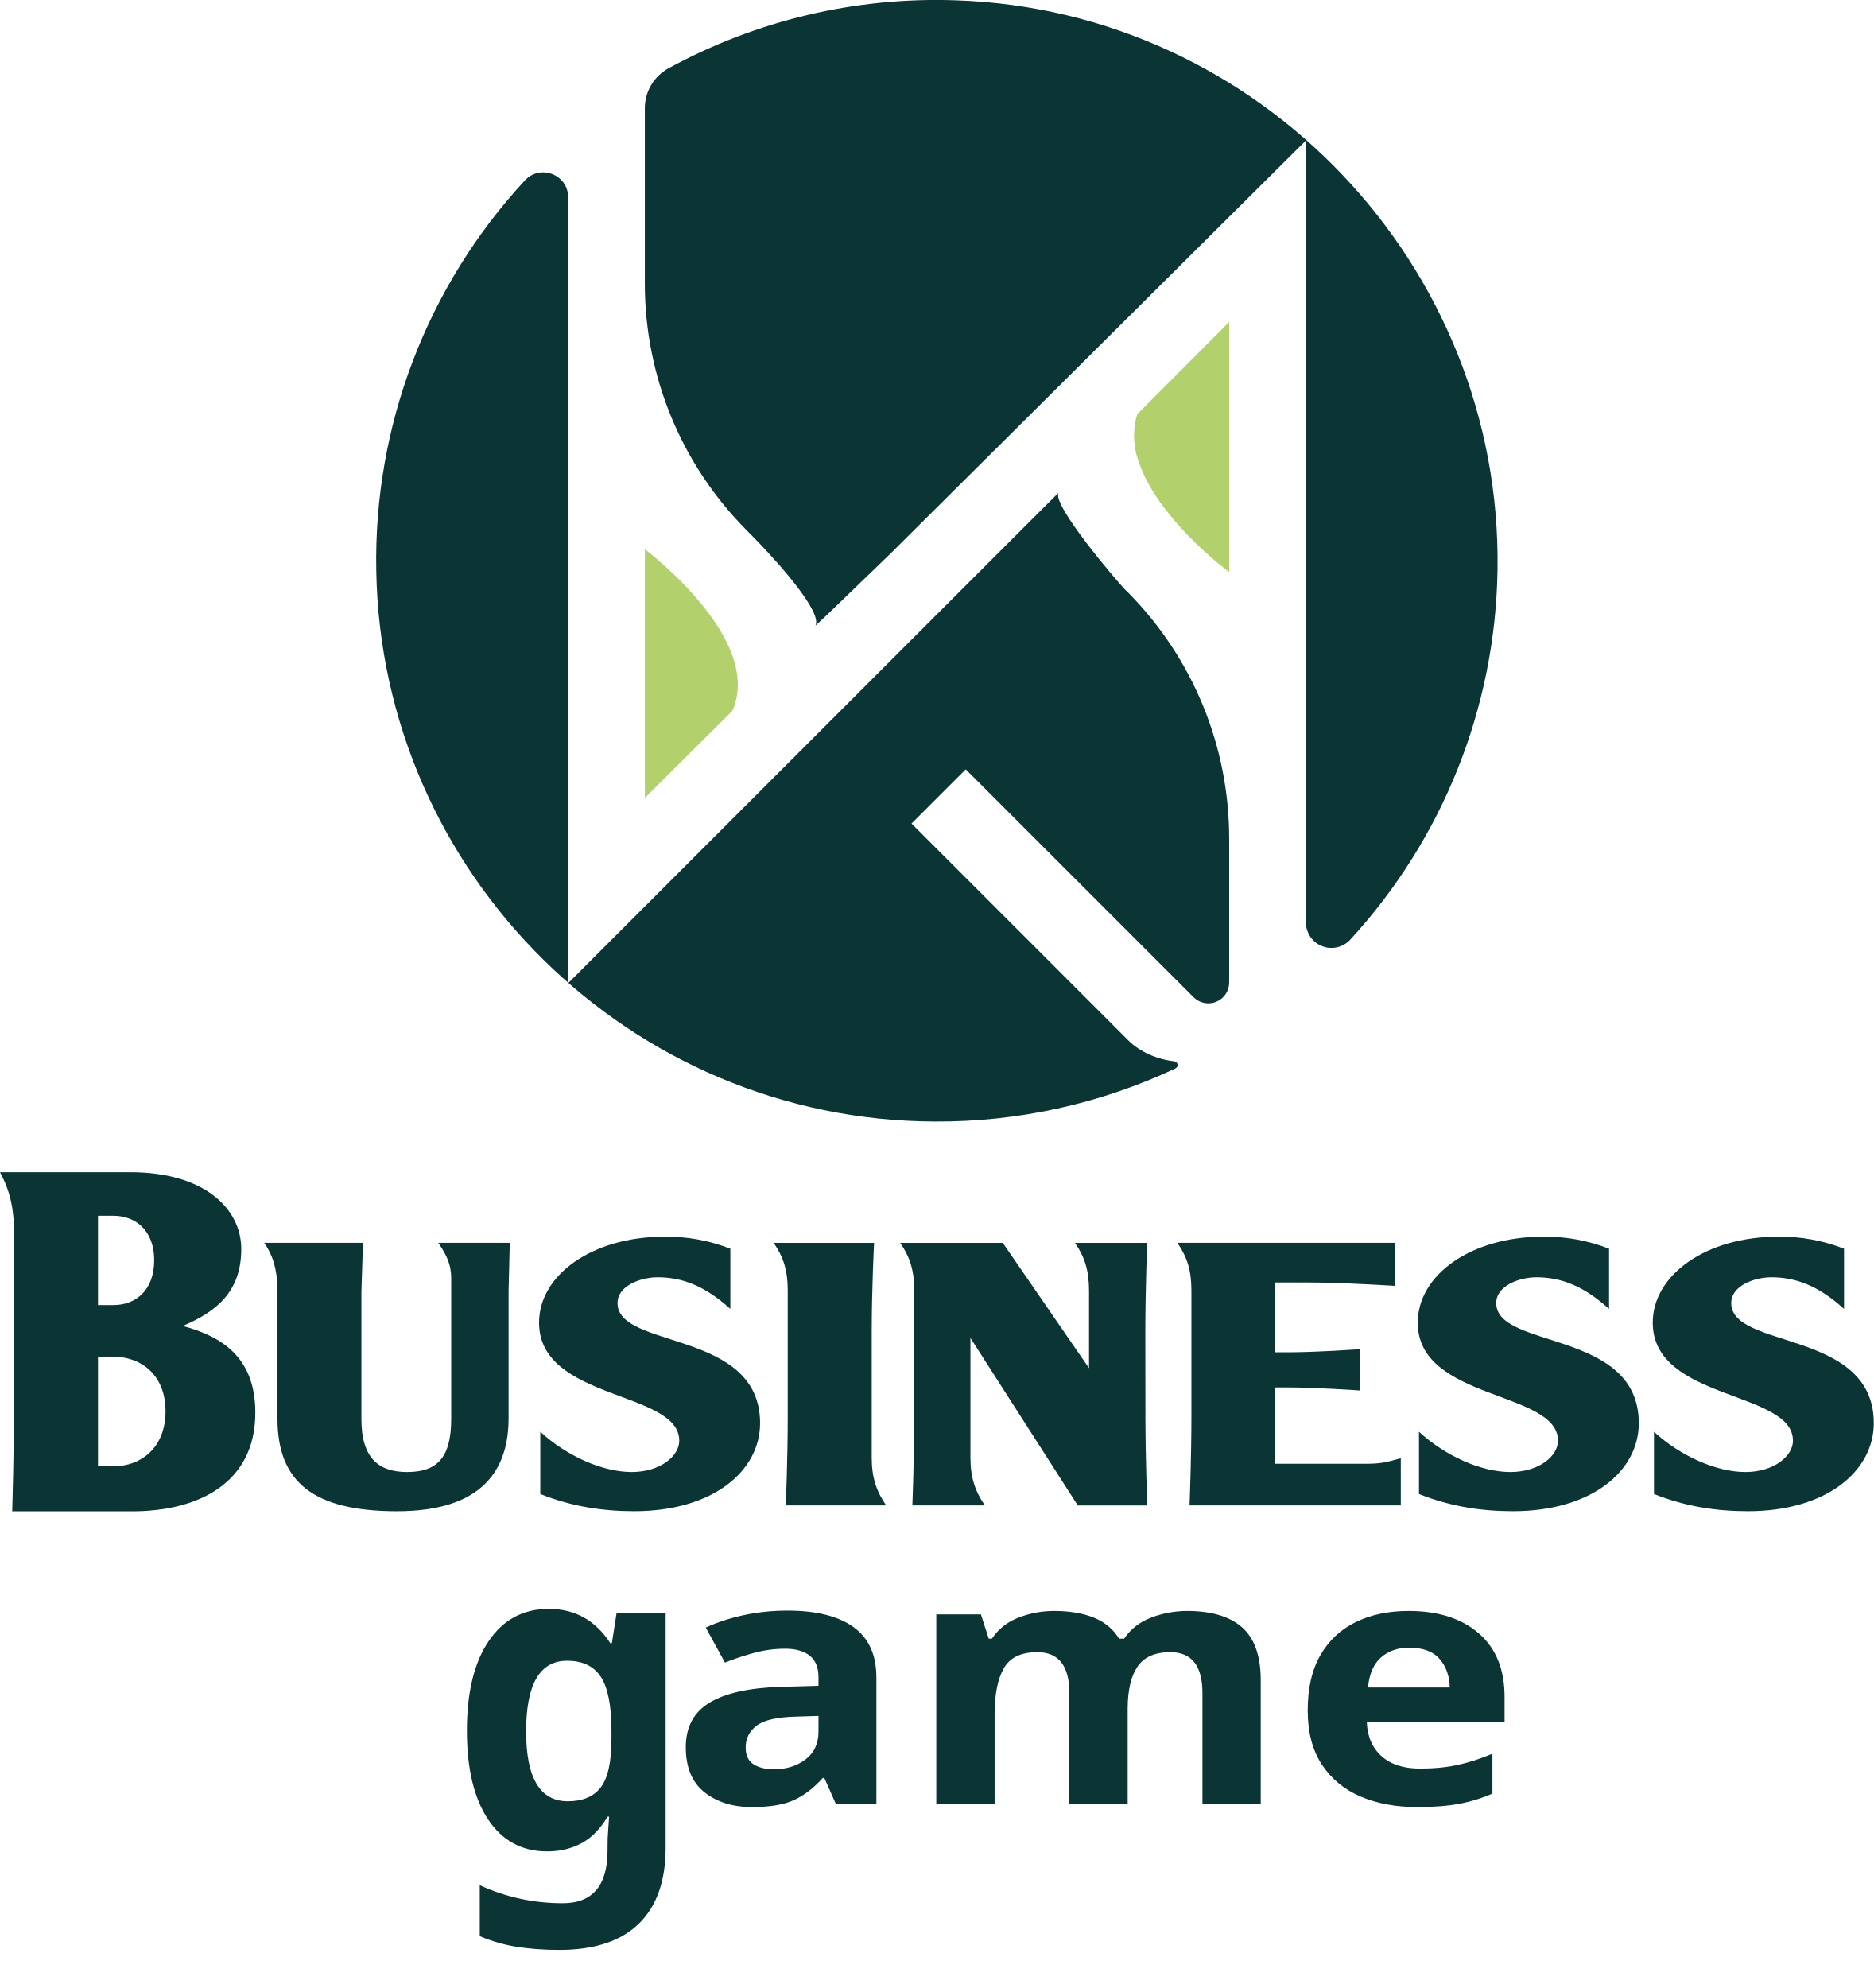
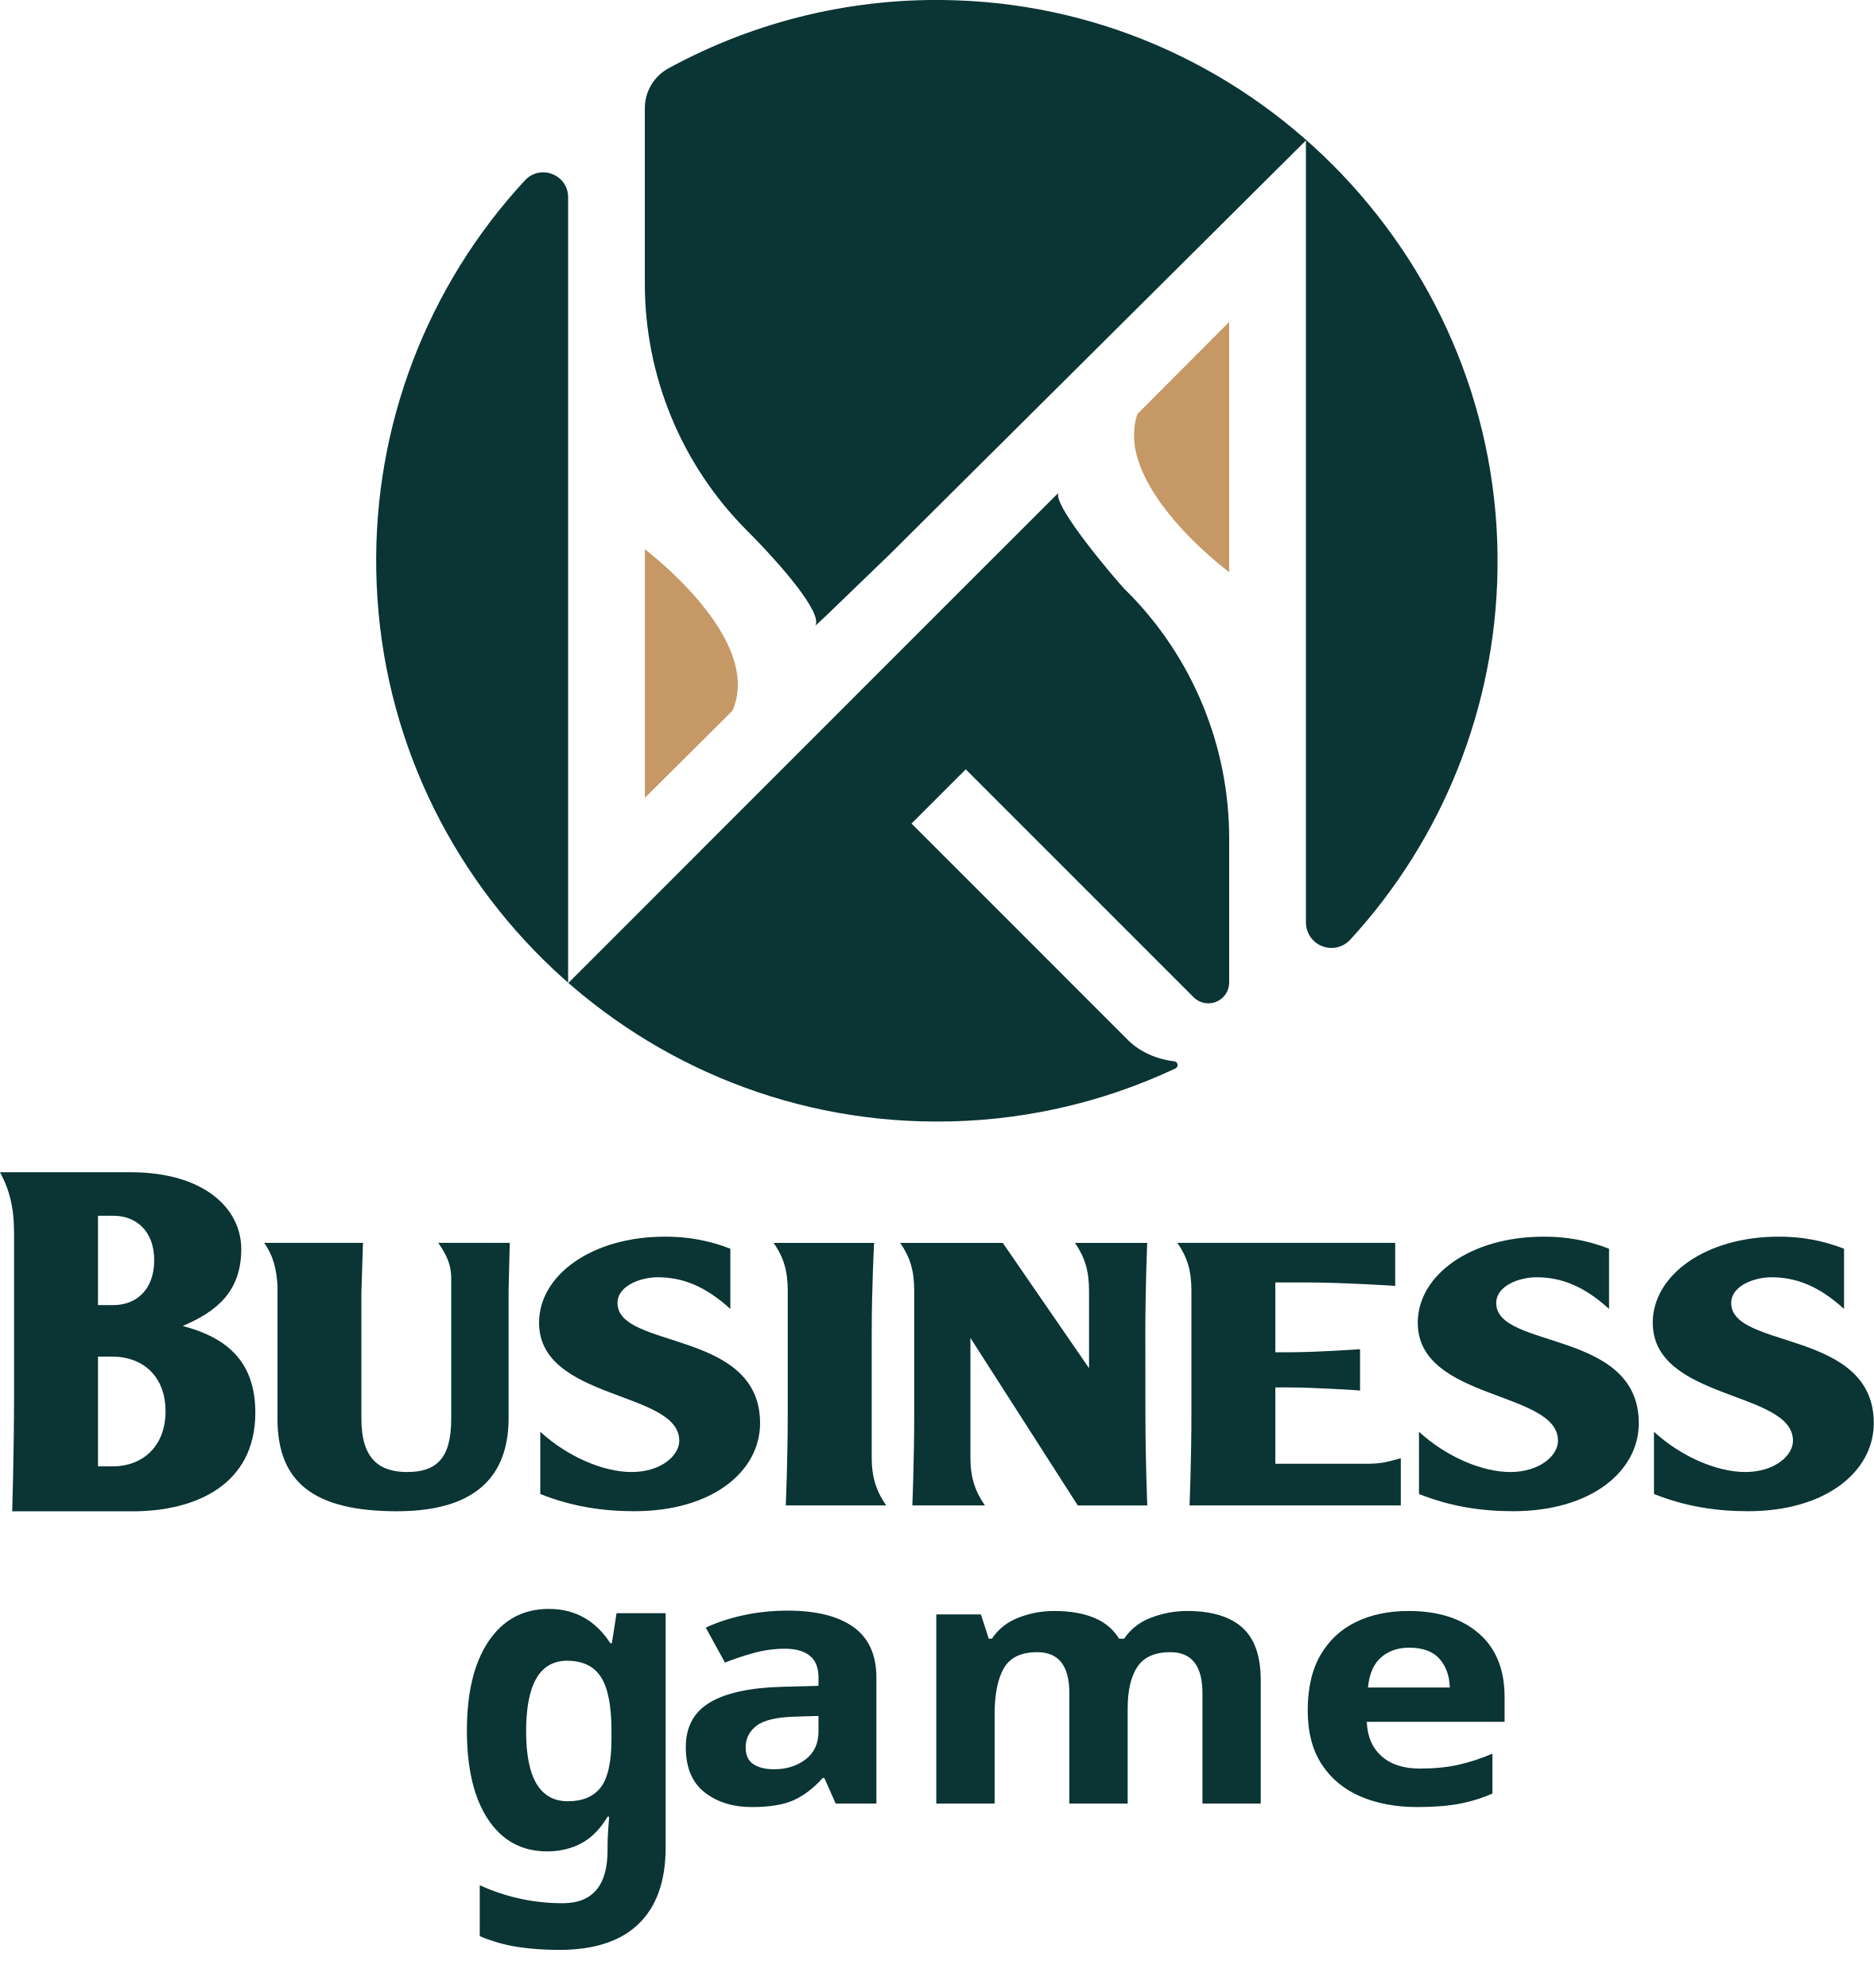
<svg xmlns="http://www.w3.org/2000/svg" viewBox="0 0 1002.24 1063.19">
  <defs>
-     <style>.cls-1,.cls-2,.cls-3{fill:#0b3434;}.cls-2{font-size:185.26px;}.cls-2,.cls-3{font-family:AcademyOpti-Bold, AcademyOpti;font-weight:700;}.cls-3{font-size:229.08px;}.cls-4{fill:#b2d06b;}</style>
+     <style>.cls-1,.cls-2,.cls-3{fill:#0b3434;}.cls-2{font-size:185.26px;}.cls-2,.cls-3{font-family:AcademyOpti-Bold, AcademyOpti;font-weight:700;}.cls-3{font-size:229.08px;}.cls-4{fill:#C59866;}</style>
  </defs>
  <g id="Layer_2" data-name="Layer 2">
    <g id="Layer_1-2" data-name="Layer 1">
      <path class="cls-1" d="M97.73,709.13c18-7.61,31.32-18.3,31.32-41.11,0-21.86-20.05-41.11-59.3-41.11H0c5.22,9.74,7.52,19,7.52,32.79V746c0,30.66-1,62.26-1,62.26H70.79c34,0,65.78-14.26,65.78-52.75C136.57,727.9,121.12,715.31,97.73,709.13ZM52.41,650.2h8.36c11.69,0,21.71,7.84,21.71,23.76,0,16.16-10,24-21.71,24H52.41Zm7.94,134H52.41V725.53h7.94c15.45,0,28.19,10,28.19,29.22S75.8,784.22,60.35,784.22Z" />
      <path class="cls-1" d="M234.45,664.69c6.06,8.84,7.1,13.8,6.89,21.35v72.87c0,21.34-8.14,28.33-23.6,28.33-14.61,0-24.43-6.8-24.43-28.33V690.82l.84-26.13H141.32c5.22,7.55,6.47,14.36,7.1,22.64v71.39c0,33.68,19,49.5,63.9,49.5,47,0,59.72-23.37,59.72-49.87V690.27l.62-25.58Z" />
      <path class="cls-1" d="M330.3,696.89c0-9.38,12.53-13.8,21.51-13.8,13.36,0,25.47,4.79,38.84,16.93v-32.2a93.77,93.77,0,0,0-35.08-6.44c-39.05,0-67.24,20.61-67.24,46,0,41.77,75,36.25,75,63.12,0,8.1-10,16.74-25.47,16.74s-34.67-8.46-48.87-21.53V799c17.13,6.81,33.62,9.2,50.33,9.2,41.76,0,67.24-21.34,67.24-47.11C406.52,710.88,330.3,721.74,330.3,696.89Z" />
      <path class="cls-1" d="M420.3,805.09H474c-5.22-7.54-7.73-14.9-7.73-25.57v-66.8c0-23.74,1.26-48,1.26-48H413.83c5.22,7.55,7.52,14.72,7.52,25.4v66.79C421.35,780.62,420.3,805.09,420.3,805.09Z" />
      <path class="cls-1" d="M612.62,712.72c0-23.74,1-48,1-48H575c5.22,7.55,7.51,14.91,7.51,25.58v41.4l-46.14-67H481.49c5.22,7.55,7.51,14.72,7.51,25.4v66.79c0,23.74-1,48.21-1,48.21H526.8c-5.22-7.54-7.73-14.9-7.73-25.57v-64l57.43,89.61h37.17s-1-24.47-1-48.21Z" />
      <path class="cls-1" d="M730,782.83H682.16V742h6.48c15.66,0,38.84,1.65,38.84,1.65V721.55s-23.18,1.66-38.84,1.66h-6.48V685.86H699.7c18,0,46.57,1.83,46.57,1.83v-23H629.75c5.22,7.55,7.52,14.72,7.52,25.4v66.79c0,23.74-1,48.21-1,48.21h113V779.88C740.63,782.28,738.13,782.83,730,782.83Z" />
      <path class="cls-1" d="M800.31,696.89c0-9.38,12.53-13.8,21.51-13.8,13.36,0,25.47,4.79,38.84,16.93v-32.2a93.77,93.77,0,0,0-35.08-6.44c-39.05,0-67.24,20.61-67.24,46,0,41.77,75,36.25,75,63.12,0,8.1-10,16.74-25.47,16.74s-34.67-8.46-48.87-21.53V799c17.13,6.81,33.62,9.2,50.33,9.2,41.76,0,67.24-21.34,67.24-47.11C876.53,710.88,800.31,721.74,800.31,696.89Z" />
      <path class="cls-1" d="M926,696.89c0-9.38,12.53-13.8,21.51-13.8,13.36,0,25.47,4.79,38.84,16.93v-32.2a93.77,93.77,0,0,0-35.08-6.44c-39,0-67.24,20.61-67.24,46,0,41.77,75,36.25,75,63.12,0,8.1-10,16.74-25.47,16.74s-34.67-8.46-48.87-21.53V799c17.13,6.81,33.62,9.2,50.33,9.2,41.76,0,67.24-21.34,67.24-47.11C1002.24,710.88,926,721.74,926,696.89Z" />
      <text class="cls-2" transform="translate(358.03 964.56) scale(1.13 1)">ame</text>
      <text class="cls-3" transform="translate(240.35 987.83) scale(0.91 1)">g</text>
      <path class="cls-1" d="M603.34,316.83a186.88,186.88,0,0,1,54.13,131.53v77.12a11.14,11.14,0,0,1-19,7.87l-92.91-92.91-29-29-29,29,115.9,115.9c6.24,6.24,15.28,10.14,24.6,11.26a2,2,0,0,1,.62,3.83A298.56,298.56,0,0,1,500.1,599.81C337.28,599.27,203.93,467.75,201.26,305A298.93,298.93,0,0,1,280.73,96.51c8.25-8.93,23.15-3.18,23.15,9v420.3L468.38,361.3l59.45-59.45,0,0,38.27-38.23c-3,7,30.92,46.68,35.13,51.1a1.3,1.3,0,0,1,.15.2l.34.33.06.06,1.28,1.26Z" />
      <path class="cls-1" d="M801,304.5a298.75,298.75,0,0,1-78.74,198,13.65,13.65,0,0,1-23.74-9.34V75.11L533.71,239l-9,8.92,0,0-48.64,48.38L442.18,329l-6.06,5.64c4-7-19.35-33-29.53-43.66-.7-.72-1.33-1.4-1.93-2-.86-.85-1.61-1.63-2.27-2.33l-.78-.79c-.26-.26-.48-.48-.7-.68a4.72,4.72,0,0,0-.55-.6l-.46-.44c-.38-.41-.58-.61-.58-.61a186.89,186.89,0,0,1-54.41-131.82V57.79a24.26,24.26,0,0,1,12.71-21.28A298.78,298.78,0,0,1,511.32.17C673.7,5.56,803.41,142,801,304.5Z" />
      <path class="cls-4" d="M393.05,376.66c-.09.29-.18.57-.28.86h0c-.15.43-.31.87-.48,1.3s-.35.87-.54,1.3a.06.06,0,0,0,0,0l-46.82,46.59v-133c8.3,6.49,38,31.17,47.08,57.66C394.88,359.83,395.68,368.42,393.05,376.66Z" />
      <path class="cls-4" d="M657.47,172.19V306c-.28-.21-.62-.47-1-.79s-.55-.42-.86-.67l-.22-.17-.78-.63c-.59-.47-1.24-1-1.94-1.58l-1-.79-.83-.7-1.42-1.21,0,0c-.72-.61-1.46-1.26-2.24-1.94l-.21-.19-1.5-1.35-1.27-1.16-.29-.26-.22-.2-.89-.82-.5-.47-.41-.39-.41-.39c-.55-.51-1.1-1-1.66-1.59a166.21,166.21,0,0,1-18.35-20.78l-1.42-2-1-1.5c-.34-.5-.67-1-1-1.51-1.33-2-2.58-4.08-3.73-6.17l-.57-1.05c-.19-.35-.37-.7-.55-1s-.5-1-.73-1.47l0-.06-.45-.94-.1-.21c-.19-.38-.36-.76-.53-1.15-.07-.14-.13-.27-.19-.41s-.24-.54-.35-.82a2.72,2.72,0,0,1-.11-.25c-.15-.35-.29-.71-.43-1.07,0,.13.1.26.16.38-.56-1.36-1.07-2.73-1.52-4.1a40.82,40.82,0,0,1-1.69-21c.1-.48.2-.94.32-1.41a28.56,28.56,0,0,1,.82-2.79v0Z" />
    </g>
  </g>
</svg>
